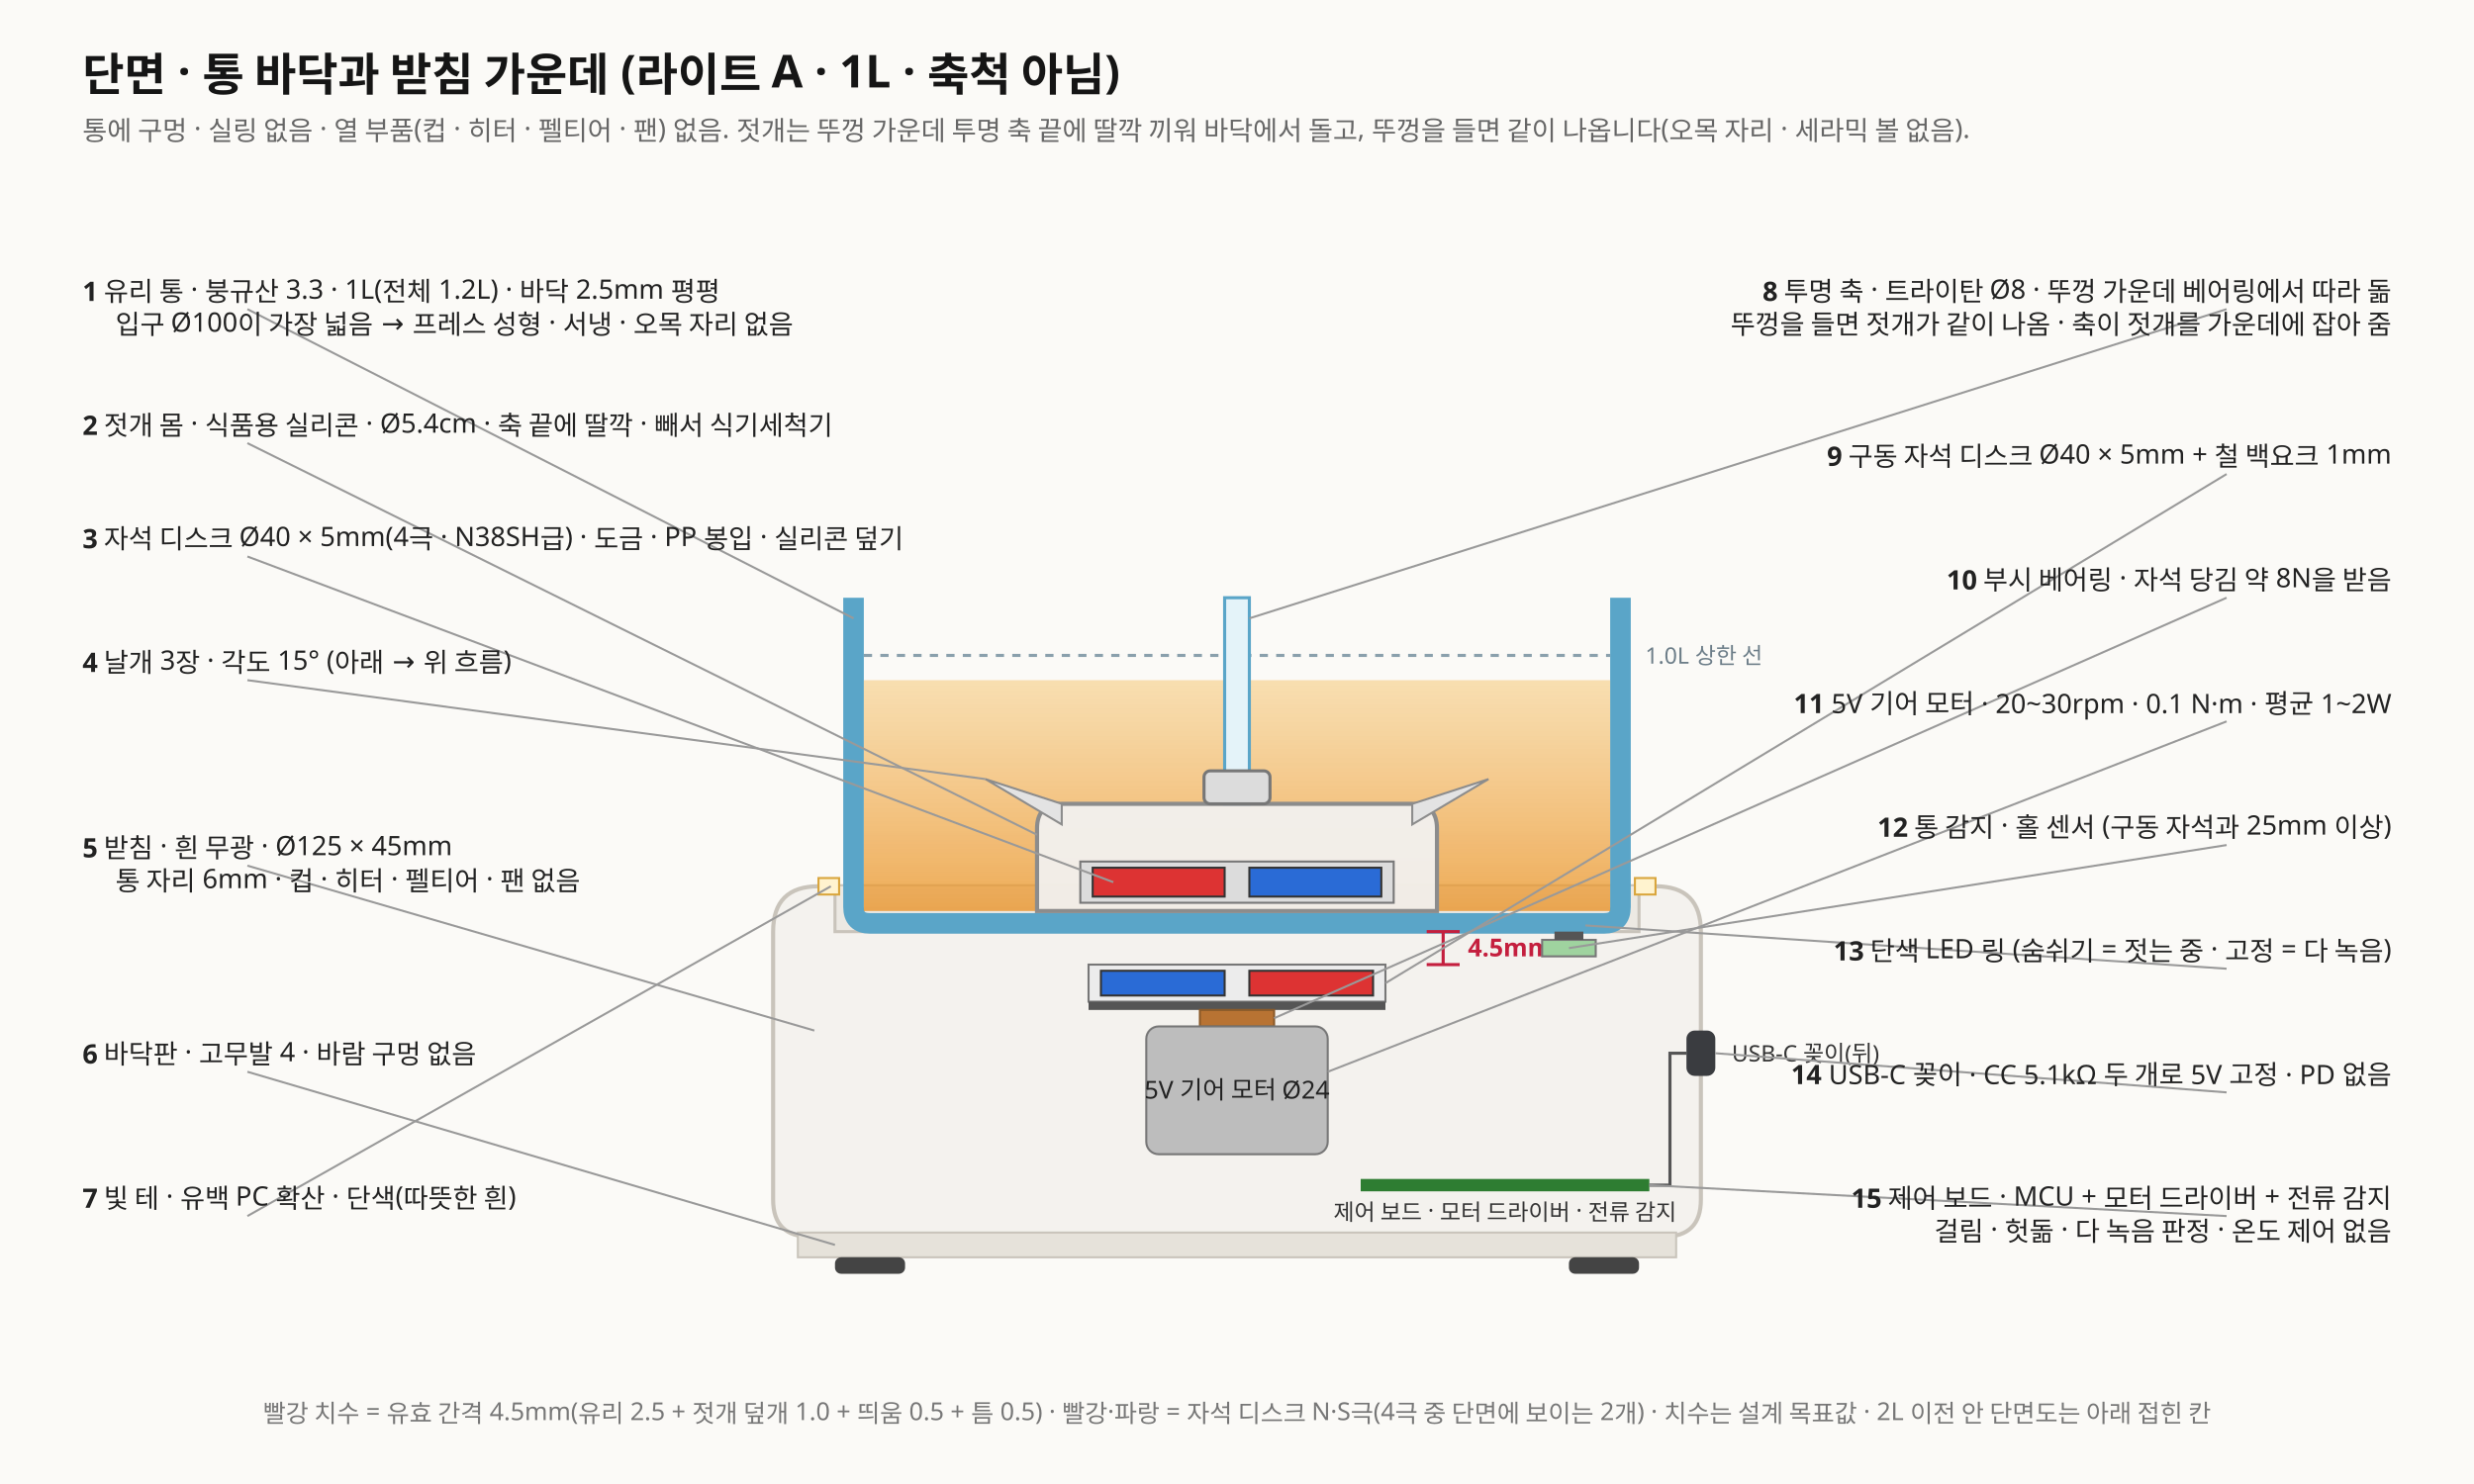
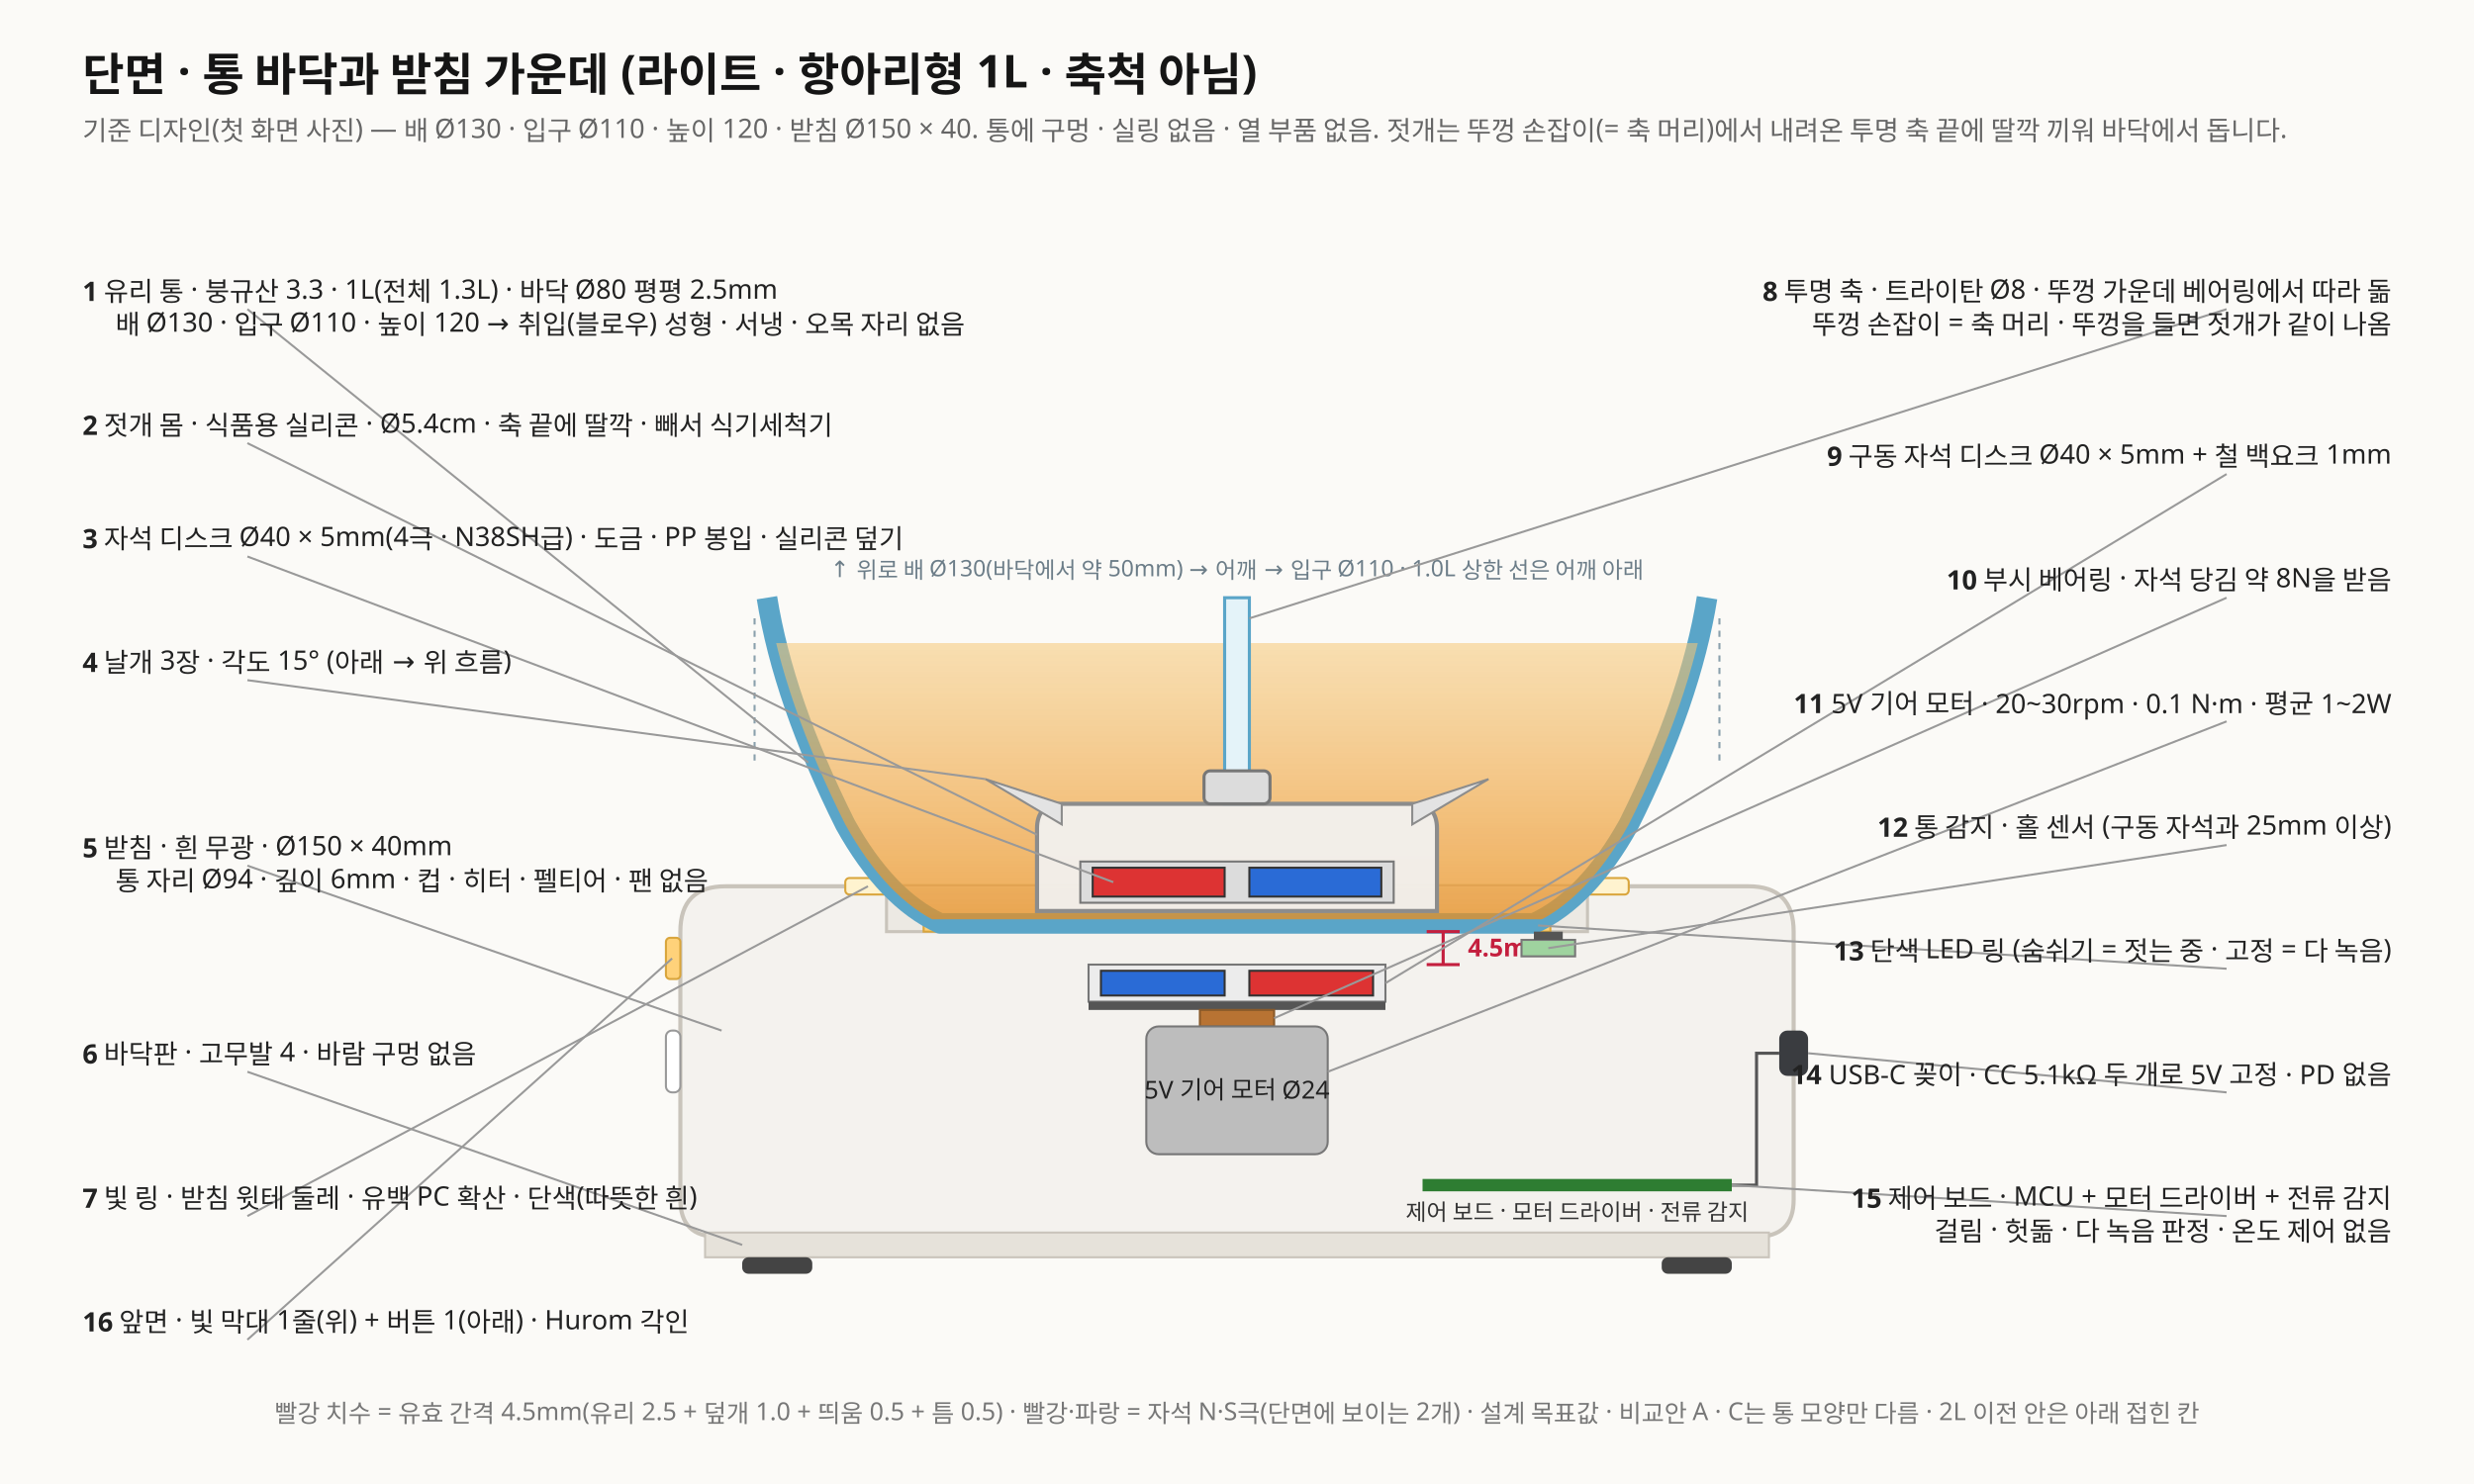
<svg xmlns="http://www.w3.org/2000/svg" viewBox="0 0 1200 720" font-family="Pretendard, 'Noto Sans KR', 'Apple SD Gothic Neo', 'Malgun Gothic', sans-serif">
  <defs>
    <linearGradient id="syrupL" x1="0" y1="0" x2="0" y2="1">
      <stop offset="0" stop-color="#f6c777" stop-opacity=".55" />
      <stop offset="1" stop-color="#e98f1f" stop-opacity=".75" />
    </linearGradient>
+     <clipPath id="jarIn">
+       <path d="M372 290 Q380 340 410 400 Q430 436 456 448 L744 448 Q770 436 790 400 Q820 340 828 290 Z" />
+     </clipPath>
  </defs>
  <rect width="1200" height="720" fill="#fbfaf7" />
-   <text x="40" y="44" font-size="22" font-weight="800" fill="#151515">단면 · 통 바닥과 받침 가운데 (라이트 A · 1L · 축척 아님)</text>
-   <text x="40" y="68" font-size="13" fill="#666">통에 구멍 · 실링 없음 · 열 부품(컵 · 히터 · 펠티어 · 팬) 없음. 젓개는 뚜껑 가운데 투명 축 끝에 딸깍 끼워 바닥에서 돌고, 뚜껑을 들면 같이 나옵니다(오목 자리 · 세라믹 볼 없음).</text>
-   <path d="M375 452 Q375 430 397 430 L803 430 Q825 430 825 452 L825 582 Q825 600 807 600 L393 600 Q375 600 375 582 Z" fill="#f4f2ee" stroke="#c9c4bb" stroke-width="2" />
-   <path d="M405 430 L405 452 L795 452 L795 430" fill="#ece9e3" stroke="#c9c4bb" stroke-width="1.5" />
-   <rect x="387" y="598" width="426" height="12" fill="#e6e2da" stroke="#c9c4bb" />
-   <rect x="405" y="610" width="34" height="8" rx="3" fill="#444" />
-   <rect x="761" y="610" width="34" height="8" rx="3" fill="#444" />
-   <rect x="397" y="426" width="10" height="8" fill="#fff3cf" stroke="#d9a53c" />
-   <rect x="793" y="426" width="10" height="8" fill="#fff3cf" stroke="#d9a53c" />
+   <text x="40" y="44" font-size="22" font-weight="800" fill="#151515">단면 · 통 바닥과 받침 가운데 (라이트 · 항아리형 1L · 축척 아님)</text>
+   <text x="40" y="68" font-size="13" fill="#666">기준 디자인(첫 화면 사진) — 배 Ø130 · 입구 Ø110 · 높이 120 · 받침 Ø150 × 40. 통에 구멍 · 실링 없음 · 열 부품 없음. 젓개는 뚜껑 손잡이(= 축 머리)에서 내려온 투명 축 끝에 딸깍 끼워 바닥에서 돕니다.</text>
+   <path d="M330 452 Q330 430 352 430 L848 430 Q870 430 870 452 L870 582 Q870 600 852 600 L348 600 Q330 600 330 582 Z" fill="#f4f2ee" stroke="#c9c4bb" stroke-width="2" />
+   <path d="M430 430 L430 452 L770 452 L770 430" fill="#ece9e3" stroke="#c9c4bb" stroke-width="1.5" />
+   <rect x="342" y="598" width="516" height="12" fill="#e6e2da" stroke="#c9c4bb" />
+   <rect x="360" y="610" width="34" height="8" rx="3" fill="#444" />
+   <rect x="806" y="610" width="34" height="8" rx="3" fill="#444" />
+   <rect x="410" y="426" width="22" height="8" rx="2" fill="#fff3cf" stroke="#d9a53c" />
+   <rect x="768" y="426" width="22" height="8" rx="2" fill="#fff3cf" stroke="#d9a53c" />
  <g fill="#ffd27a" stroke="#d9a53c">
-     <rect x="425" y="447" width="12" height="5" />
-     <rect x="763" y="447" width="12" height="5" />
+     <rect x="448" y="447" width="12" height="5" />
+     <rect x="740" y="447" width="12" height="5" />
  </g>
-   <path d="M414 290 L414 440 Q414 448 422 448 L778 448 Q786 448 786 440 L786 290" fill="none" stroke="#5aa5c8" stroke-width="10" stroke-linejoin="round" />
-   <line x1="419" y1="318" x2="781" y2="318" stroke="#8aa0ac" stroke-width="1.5" stroke-dasharray="4 4" />
-   <text x="798" y="322" font-size="11" fill="#6c7d88">1.0L 상한 선</text>
-   <rect x="419" y="330" width="362" height="112" fill="url(#syrupL)" />
+   <path d="M372 290 Q380 340 410 400 Q430 436 456 448 L744 448 Q770 436 790 400 Q820 340 828 290" fill="none" stroke="#5aa5c8" stroke-width="10" stroke-linejoin="round" />
+   <g stroke="#8aa0ac" stroke-width="1" stroke-dasharray="3 3">
+     <line x1="366" y1="300" x2="366" y2="372" />
+     <line x1="834" y1="300" x2="834" y2="372" />
+   </g>
+   <text x="600" y="280" font-size="11" text-anchor="middle" fill="#6c7d88">↑ 위로 배 Ø130(바닥에서 약 50mm) → 어깨 → 입구 Ø110 · 1.0L 상한 선은 어깨 아래</text>
+   <rect x="366" y="312" width="468" height="134" fill="url(#syrupL)" clip-path="url(#jarIn)" />
  <path d="M503 442 L503 402 Q503 390 515 390 L685 390 Q697 390 697 402 L697 442 Z" fill="#f2f2f2" fill-opacity=".92" stroke="#8c8c8c" stroke-width="2" />
  <rect x="594" y="290" width="12" height="100" fill="#e4f3f9" stroke="#5aa5c8" stroke-width="1.5" />
  <rect x="584" y="374" width="32" height="16" rx="3" fill="#dcdcdc" stroke="#777" stroke-width="1.5" />
  <rect x="524" y="418" width="152" height="20" fill="#dcdcdc" stroke="#777" />
  <g stroke="#333" stroke-width="1">
    <rect x="530" y="421" width="64" height="14" fill="#d33" />
    <rect x="606" y="421" width="64" height="14" fill="#2a6bd6" />
  </g>
  <path d="M515 390 L478 378 L515 400 Z" fill="#e3e3e3" stroke="#8c8c8c" />
  <path d="M685 390 L722 378 L685 400 Z" fill="#e3e3e3" stroke="#8c8c8c" />
  <rect x="528" y="468" width="144" height="18" fill="#ececec" stroke="#777" />
  <g stroke="#333">
    <rect x="534" y="471" width="60" height="12" fill="#2a6bd6" />
    <rect x="606" y="471" width="60" height="12" fill="#d33" />
  </g>
  <rect x="528" y="486" width="144" height="4" fill="#555" />
  <rect x="582" y="490" width="36" height="8" fill="#b87333" stroke="#8a5a2a" />
  <rect x="556" y="498" width="88" height="62" rx="6" fill="#bdbdbd" stroke="#777" />
  <text x="600" y="533" font-size="12" text-anchor="middle" fill="#222">5V 기어 모터 Ø24</text>
  <g stroke="#c41f3e" stroke-width="1.5">
    <line x1="700" y1="452" x2="700" y2="468" />
    <line x1="692" y1="452" x2="708" y2="452" />
    <line x1="692" y1="468" x2="708" y2="468" />
  </g>
  <text x="712" y="464" font-size="12" fill="#c41f3e" font-weight="700">4.5mm</text>
-   <rect x="748" y="456" width="26" height="8" fill="#9fd39f" stroke="#777" />
-   <rect x="754" y="452" width="14" height="4" fill="#555" />
-   <rect x="660" y="572" width="140" height="6" fill="#2e7d32" />
-   <text x="730" y="592" font-size="11" text-anchor="middle" fill="#333">제어 보드 · 모터 드라이버 · 전류 감지</text>
-   <rect x="818" y="500" width="14" height="22" rx="4" fill="#3a3c40" />
-   <text x="840" y="515" font-size="11" fill="#333">USB-C 꽂이(뒤)</text>
-   <path d="M800 575 L810 575 L810 511 L818 511" fill="none" stroke="#555" stroke-width="1.5" />
+   <rect x="738" y="456" width="26" height="8" fill="#9fd39f" stroke="#777" />
+   <rect x="744" y="452" width="14" height="4" fill="#555" />
+   <rect x="690" y="572" width="150" height="6" fill="#2e7d32" />
+   <text x="765" y="592" font-size="11" text-anchor="middle" fill="#333">제어 보드 · 모터 드라이버 · 전류 감지</text>
+   <rect x="863" y="500" width="14" height="22" rx="4" fill="#3a3c40" />
+   <path d="M840 575 L852 575 L852 511 L863 511" fill="none" stroke="#555" stroke-width="1.5" />
+   <rect x="323" y="455" width="7" height="20" rx="2" fill="#ffd27a" stroke="#d9a53c" />
+   <rect x="323" y="500" width="7" height="30" rx="3" fill="#fff" stroke="#999" />
  <g font-size="13" fill="#222">
    <g stroke="#999" stroke-width="1">
-       <line x1="414" y1="300" x2="120" y2="150" />
+       <line x1="392" y1="370" x2="120" y2="150" />
      <line x1="503" y1="405" x2="120" y2="215" />
      <line x1="540" y1="428" x2="120" y2="270" />
      <line x1="478" y1="378" x2="120" y2="330" />
-       <line x1="395" y1="500" x2="120" y2="420" />
-       <line x1="405" y1="604" x2="120" y2="520" />
-       <line x1="403" y1="430" x2="120" y2="590" />
+       <line x1="350" y1="500" x2="120" y2="420" />
+       <line x1="360" y1="604" x2="120" y2="520" />
+       <line x1="421" y1="430" x2="120" y2="590" />
+       <line x1="326" y1="465" x2="120" y2="650" />
    </g>
    <text x="40" y="146">
-       <tspan font-weight="800">1</tspan> 유리 통 · 붕규산 3.3 · 1L(전체 1.2L) · 바닥 2.5mm 평평<tspan x="56" dy="16">입구 Ø100이 가장 넓음 → 프레스 성형 · 서냉 · 오목 자리 없음</tspan>
+       <tspan font-weight="800">1</tspan> 유리 통 · 붕규산 3.3 · 1L(전체 1.3L) · 바닥 Ø80 평평 2.5mm<tspan x="56" dy="16">배 Ø130 · 입구 Ø110 · 높이 120 → 취입(블로우) 성형 · 서냉 · 오목 자리 없음</tspan>
    </text>
    <text x="40" y="211">
      <tspan font-weight="800">2</tspan> 젓개 몸 · 식품용 실리콘 · Ø5.4cm · 축 끝에 딸깍 · 빼서 식기세척기</text>
    <text x="40" y="266">
      <tspan font-weight="800">3</tspan> 자석 디스크 Ø40 × 5mm(4극 · N38SH급) · 도금 · PP 봉입 · 실리콘 덮기</text>
    <text x="40" y="326">
      <tspan font-weight="800">4</tspan> 날개 3장 · 각도 15° (아래 → 위 흐름)</text>
    <text x="40" y="416">
-       <tspan font-weight="800">5</tspan> 받침 · 흰 무광 · Ø125 × 45mm<tspan x="56" dy="16">통 자리 6mm · 컵 · 히터 · 펠티어 · 팬 없음</tspan>
+       <tspan font-weight="800">5</tspan> 받침 · 흰 무광 · Ø150 × 40mm<tspan x="56" dy="16">통 자리 Ø94 · 깊이 6mm · 컵 · 히터 · 펠티어 · 팬 없음</tspan>
    </text>
    <text x="40" y="516">
      <tspan font-weight="800">6</tspan> 바닥판 · 고무발 4 · 바람 구멍 없음</text>
    <text x="40" y="586">
-       <tspan font-weight="800">7</tspan> 빛 테 · 유백 PC 확산 · 단색(따뜻한 흰)</text>
+       <tspan font-weight="800">7</tspan> 빛 링 · 받침 윗테 둘레 · 유백 PC 확산 · 단색(따뜻한 흰)</text>
+     <text x="40" y="646">
+       <tspan font-weight="800">16</tspan> 앞면 · 빛 막대 1줄(위) + 버튼 1(아래) · Hurom 각인</text>
  </g>
  <g font-size="13" fill="#222">
    <g stroke="#999" stroke-width="1">
      <line x1="606" y1="300" x2="1080" y2="150" />
      <line x1="672" y1="477" x2="1080" y2="230" />
      <line x1="618" y1="494" x2="1080" y2="290" />
      <line x1="644" y1="520" x2="1080" y2="350" />
-       <line x1="761" y1="460" x2="1080" y2="410" />
-       <line x1="769" y1="449" x2="1080" y2="470" />
-       <line x1="832" y1="511" x2="1080" y2="530" />
-       <line x1="800" y1="575" x2="1080" y2="590" />
+       <line x1="751" y1="460" x2="1080" y2="410" />
+       <line x1="746" y1="449" x2="1080" y2="470" />
+       <line x1="877" y1="511" x2="1080" y2="530" />
+       <line x1="840" y1="575" x2="1080" y2="590" />
    </g>
    <text x="1160" y="146" text-anchor="end">
-       <tspan font-weight="800">8</tspan> 투명 축 · 트라이탄 Ø8 · 뚜껑 가운데 베어링에서 따라 돎<tspan x="1160" dy="16">뚜껑을 들면 젓개가 같이 나옴 · 축이 젓개를 가운데에 잡아 줌</tspan>
+       <tspan font-weight="800">8</tspan> 투명 축 · 트라이탄 Ø8 · 뚜껑 가운데 베어링에서 따라 돎<tspan x="1160" dy="16">뚜껑 손잡이 = 축 머리 · 뚜껑을 들면 젓개가 같이 나옴</tspan>
    </text>
    <text x="1160" y="226" text-anchor="end">
      <tspan font-weight="800">9</tspan> 구동 자석 디스크 Ø40 × 5mm + 철 백요크 1mm</text>
    <text x="1160" y="286" text-anchor="end">
      <tspan font-weight="800">10</tspan> 부시 베어링 · 자석 당김 약 8N을 받음</text>
    <text x="1160" y="346" text-anchor="end">
      <tspan font-weight="800">11</tspan> 5V 기어 모터 · 20~30rpm · 0.1 N·m · 평균 1~2W</text>
    <text x="1160" y="406" text-anchor="end">
      <tspan font-weight="800">12</tspan> 통 감지 · 홀 센서 (구동 자석과 25mm 이상)</text>
    <text x="1160" y="466" text-anchor="end">
      <tspan font-weight="800">13</tspan> 단색 LED 링 (숨쉬기 = 젓는 중 · 고정 = 다 녹음)</text>
    <text x="1160" y="526" text-anchor="end">
      <tspan font-weight="800">14</tspan> USB-C 꽂이 · CC 5.1kΩ 두 개로 5V 고정 · PD 없음</text>
    <text x="1160" y="586" text-anchor="end">
      <tspan font-weight="800">15</tspan> 제어 보드 · MCU + 모터 드라이버 + 전류 감지<tspan x="1160" dy="16">걸림 · 헛돎 · 다 녹음 판정 · 온도 제어 없음</tspan>
    </text>
  </g>
-   <text x="600" y="690" font-size="12" text-anchor="middle" fill="#777">빨강 치수 = 유효 간격 4.5mm(유리 2.5 + 젓개 덮개 1.0 + 띄움 0.5 + 틈 0.5) · 빨강·파랑 = 자석 디스크 N·S극(4극 중 단면에 보이는 2개) · 치수는 설계 목표값 · 2L 이전 안 단면도는 아래 접힌 칸</text>
+   <text x="600" y="690" font-size="12" text-anchor="middle" fill="#777">빨강 치수 = 유효 간격 4.5mm(유리 2.5 + 덮개 1.0 + 띄움 0.5 + 틈 0.5) · 빨강·파랑 = 자석 N·S극(단면에 보이는 2개) · 설계 목표값 · 비교안 A · C는 통 모양만 다름 · 2L 이전 안은 아래 접힌 칸</text>
</svg>
